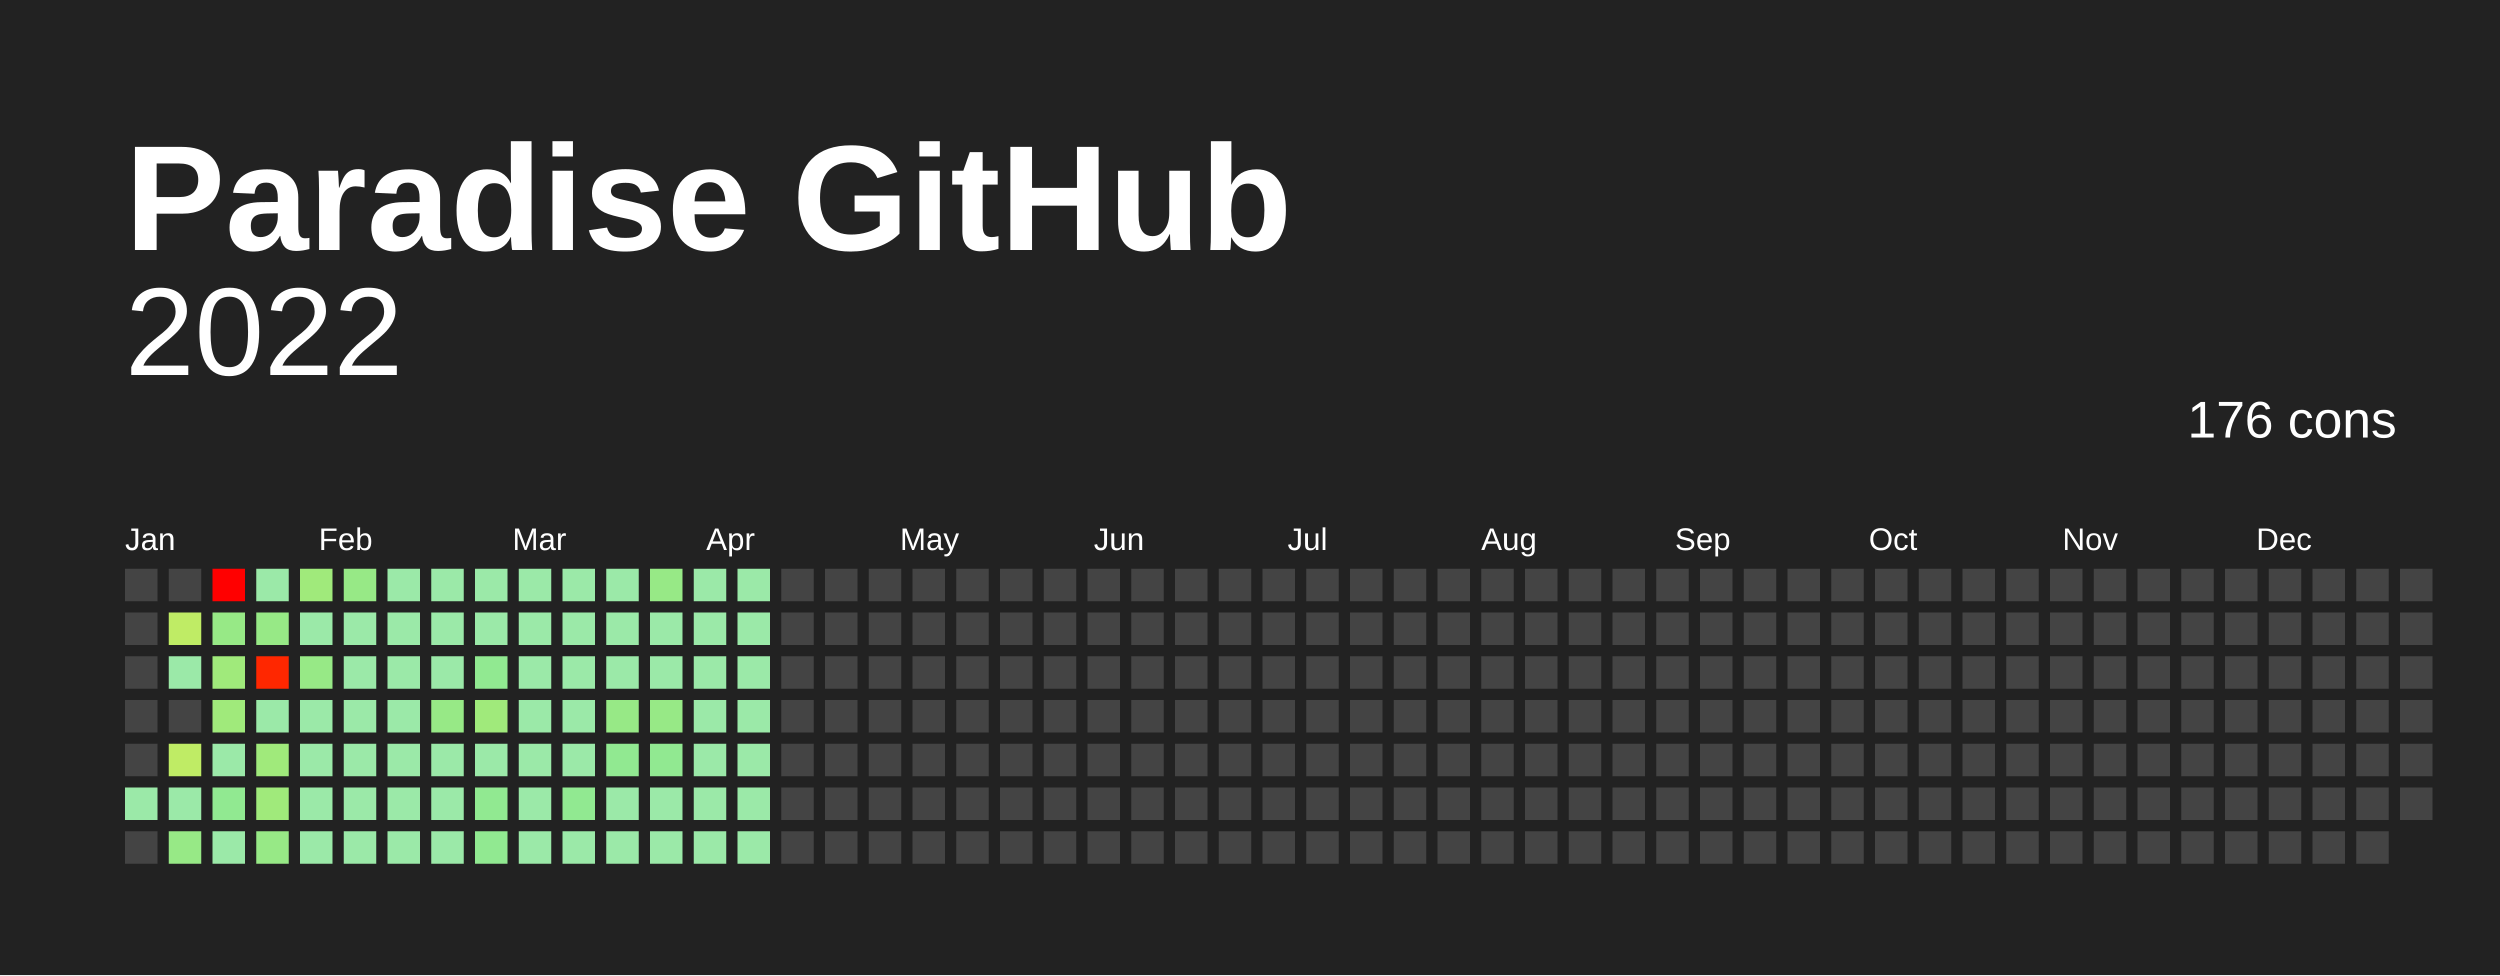
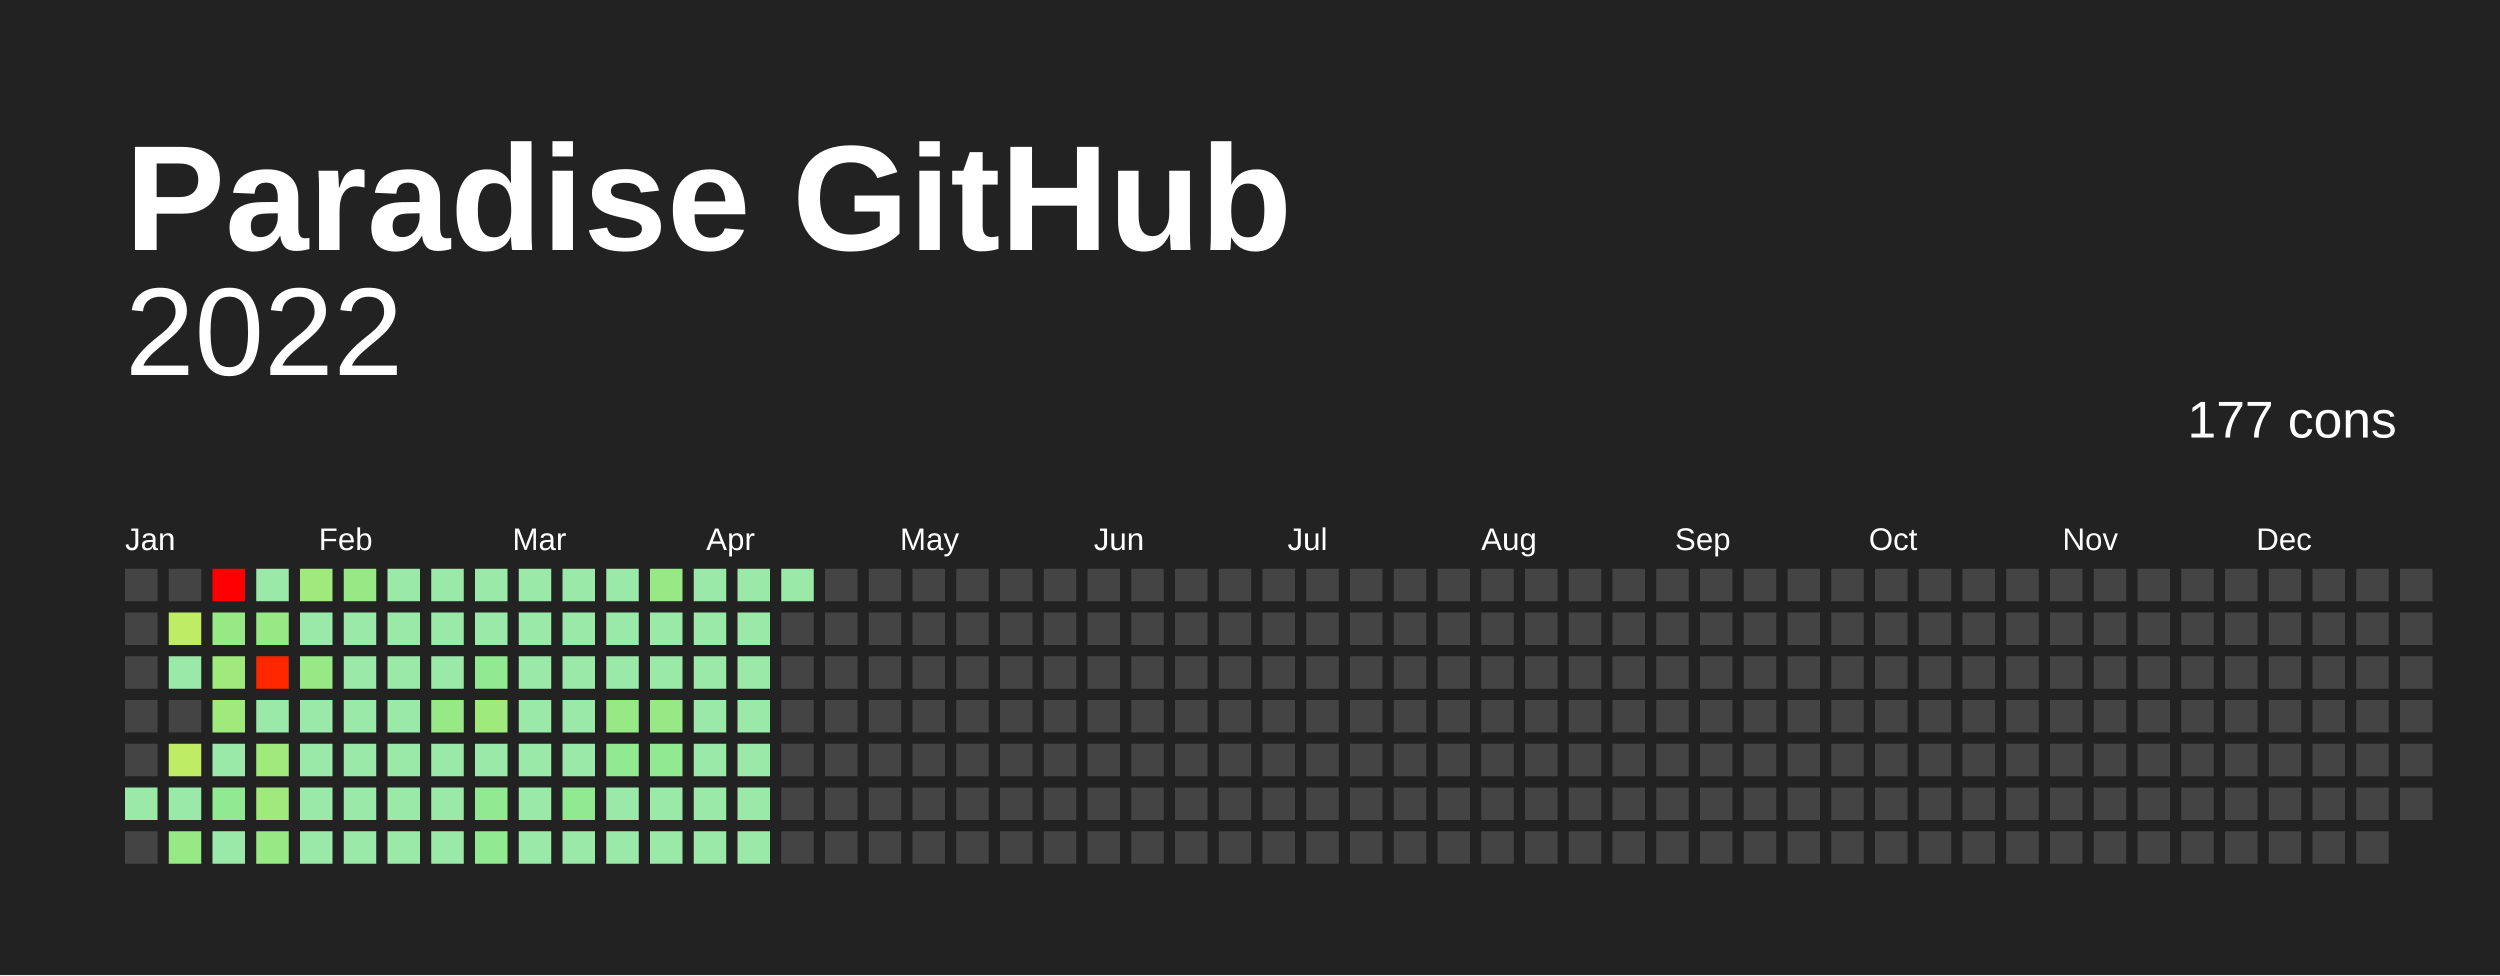
<svg xmlns="http://www.w3.org/2000/svg" baseProfile="full" height="78mm" version="1.1" viewBox="0,0,200,78" width="200mm">
  <defs />
  <rect fill="#222222" height="78" width="200" x="0" y="0" />
  <text fill="#FFFFFF" style="font-size:12px; font-family:Arial; font-weight:bold;" x="10" y="20">Paradise GitHub</text>
  <text alignment-baseline="hanging" fill="#FFFFFF" style="font-size:10.0px; font-family:Arial;" x="10" y="30">2022</text>
-   <text alignment-baseline="hanging" fill="#FFFFFF" style="font-size:4.125px; font-family:Arial;" x="175" y="35">176 cons</text>
+   <text alignment-baseline="hanging" fill="#FFFFFF" style="font-size:4.125px; font-family:Arial;" x="175" y="35">177 cons</text>
  <text fill="#FFFFFF" style="font-size:2.5px; font-family:Arial" x="10.0" y="44">Jan</text>
  <text fill="#FFFFFF" style="font-size:2.5px; font-family:Arial" x="25.5" y="44">Feb</text>
  <text fill="#FFFFFF" style="font-size:2.5px; font-family:Arial" x="41.0" y="44">Mar</text>
  <text fill="#FFFFFF" style="font-size:2.5px; font-family:Arial" x="56.5" y="44">Apr</text>
  <text fill="#FFFFFF" style="font-size:2.5px; font-family:Arial" x="72.0" y="44">May</text>
  <text fill="#FFFFFF" style="font-size:2.5px; font-family:Arial" x="87.5" y="44">Jun</text>
  <text fill="#FFFFFF" style="font-size:2.5px; font-family:Arial" x="103.0" y="44">Jul</text>
  <text fill="#FFFFFF" style="font-size:2.5px; font-family:Arial" x="118.5" y="44">Aug</text>
  <text fill="#FFFFFF" style="font-size:2.5px; font-family:Arial" x="134.0" y="44">Sep</text>
  <text fill="#FFFFFF" style="font-size:2.5px; font-family:Arial" x="149.5" y="44">Oct</text>
  <text fill="#FFFFFF" style="font-size:2.5px; font-family:Arial" x="165.0" y="44">Nov</text>
  <text fill="#FFFFFF" style="font-size:2.5px; font-family:Arial" x="180.5" y="44">Dec</text>
  <rect fill="#444444" height="2.6" width="2.6" x="10.0" y="45.5" />
  <rect fill="#444444" height="2.6" width="2.6" x="10.0" y="49.0" />
  <rect fill="#444444" height="2.6" width="2.6" x="10.0" y="52.5" />
  <rect fill="#444444" height="2.6" width="2.6" x="10.0" y="56.0" />
  <rect fill="#444444" height="2.6" width="2.6" x="10.0" y="59.5" />
  <rect fill="#9be9a8" height="2.6" width="2.6" x="10.0" y="63.0" />
  <rect fill="#444444" height="2.6" width="2.6" x="10.0" y="66.5" />
  <rect fill="#444444" height="2.6" width="2.6" x="13.5" y="45.5" />
  <rect fill="#bfec65" height="2.6" width="2.6" x="13.5" y="49.0" />
  <rect fill="#9be9a8" height="2.6" width="2.6" x="13.5" y="52.5" />
  <rect fill="#444444" height="2.6" width="2.6" x="13.5" y="56.0" />
  <rect fill="#bfec65" height="2.6" width="2.6" x="13.5" y="59.5" />
  <rect fill="#9be9a8" height="2.6" width="2.6" x="13.5" y="63.0" />
  <rect fill="#97e986" height="2.6" width="2.6" x="13.5" y="66.5" />
  <rect fill="red" height="2.6" width="2.6" x="17.0" y="45.5" />
  <rect fill="#97e986" height="2.6" width="2.6" x="17.0" y="49.0" />
  <rect fill="#a0ea7b" height="2.6" width="2.6" x="17.0" y="52.5" />
  <rect fill="#a0ea7b" height="2.6" width="2.6" x="17.0" y="56.0" />
  <rect fill="#9be9a8" height="2.6" width="2.6" x="17.0" y="59.5" />
  <rect fill="#91e991" height="2.6" width="2.6" x="17.0" y="63.0" />
  <rect fill="#9be9a8" height="2.6" width="2.6" x="17.0" y="66.5" />
  <rect fill="#9be9a8" height="2.6" width="2.6" x="20.5" y="45.5" />
  <rect fill="#97e986" height="2.6" width="2.6" x="20.5" y="49.0" />
  <rect fill="#ff2700" height="2.6" width="2.6" x="20.5" y="52.5" />
  <rect fill="#9be9a8" height="2.6" width="2.6" x="20.5" y="56.0" />
  <rect fill="#a0ea7b" height="2.6" width="2.6" x="20.5" y="59.5" />
  <rect fill="#a0ea7b" height="2.6" width="2.6" x="20.5" y="63.0" />
  <rect fill="#97e986" height="2.6" width="2.6" x="20.5" y="66.5" />
  <rect fill="#a0ea7b" height="2.6" width="2.6" x="24.0" y="45.5" />
  <rect fill="#9be9a8" height="2.6" width="2.6" x="24.0" y="49.0" />
  <rect fill="#97e986" height="2.6" width="2.6" x="24.0" y="52.5" />
  <rect fill="#9be9a8" height="2.6" width="2.6" x="24.0" y="56.0" />
  <rect fill="#9be9a8" height="2.6" width="2.6" x="24.0" y="59.5" />
  <rect fill="#9be9a8" height="2.6" width="2.6" x="24.0" y="63.0" />
  <rect fill="#9be9a8" height="2.6" width="2.6" x="24.0" y="66.5" />
  <rect fill="#97e986" height="2.6" width="2.6" x="27.5" y="45.5" />
  <rect fill="#9be9a8" height="2.6" width="2.6" x="27.5" y="49.0" />
  <rect fill="#9be9a8" height="2.6" width="2.6" x="27.5" y="52.5" />
  <rect fill="#9be9a8" height="2.6" width="2.6" x="27.5" y="56.0" />
  <rect fill="#9be9a8" height="2.6" width="2.6" x="27.5" y="59.5" />
  <rect fill="#9be9a8" height="2.6" width="2.6" x="27.5" y="63.0" />
  <rect fill="#9be9a8" height="2.6" width="2.6" x="27.5" y="66.5" />
  <rect fill="#9be9a8" height="2.6" width="2.6" x="31.0" y="45.5" />
  <rect fill="#9be9a8" height="2.6" width="2.6" x="31.0" y="49.0" />
  <rect fill="#9be9a8" height="2.6" width="2.6" x="31.0" y="52.5" />
  <rect fill="#9be9a8" height="2.6" width="2.6" x="31.0" y="56.0" />
  <rect fill="#9be9a8" height="2.6" width="2.6" x="31.0" y="59.5" />
  <rect fill="#9be9a8" height="2.6" width="2.6" x="31.0" y="63.0" />
  <rect fill="#9be9a8" height="2.6" width="2.6" x="31.0" y="66.5" />
  <rect fill="#9be9a8" height="2.6" width="2.6" x="34.5" y="45.5" />
  <rect fill="#9be9a8" height="2.6" width="2.6" x="34.5" y="49.0" />
  <rect fill="#9be9a8" height="2.6" width="2.6" x="34.5" y="52.5" />
  <rect fill="#97e986" height="2.6" width="2.6" x="34.5" y="56.0" />
  <rect fill="#9be9a8" height="2.6" width="2.6" x="34.5" y="59.5" />
  <rect fill="#9be9a8" height="2.6" width="2.6" x="34.5" y="63.0" />
  <rect fill="#9be9a8" height="2.6" width="2.6" x="34.5" y="66.5" />
  <rect fill="#9be9a8" height="2.6" width="2.6" x="38.0" y="45.5" />
  <rect fill="#9be9a8" height="2.6" width="2.6" x="38.0" y="49.0" />
  <rect fill="#91e991" height="2.6" width="2.6" x="38.0" y="52.5" />
  <rect fill="#a0ea7b" height="2.6" width="2.6" x="38.0" y="56.0" />
  <rect fill="#9be9a8" height="2.6" width="2.6" x="38.0" y="59.5" />
  <rect fill="#91e991" height="2.6" width="2.6" x="38.0" y="63.0" />
  <rect fill="#91e991" height="2.6" width="2.6" x="38.0" y="66.5" />
  <rect fill="#9be9a8" height="2.6" width="2.6" x="41.5" y="45.5" />
  <rect fill="#9be9a8" height="2.6" width="2.6" x="41.5" y="49.0" />
  <rect fill="#9be9a8" height="2.6" width="2.6" x="41.5" y="52.5" />
  <rect fill="#9be9a8" height="2.6" width="2.6" x="41.5" y="56.0" />
  <rect fill="#9be9a8" height="2.6" width="2.6" x="41.5" y="59.5" />
  <rect fill="#9be9a8" height="2.6" width="2.6" x="41.5" y="63.0" />
  <rect fill="#9be9a8" height="2.6" width="2.6" x="41.5" y="66.5" />
  <rect fill="#9be9a8" height="2.6" width="2.6" x="45.0" y="45.5" />
  <rect fill="#9be9a8" height="2.6" width="2.6" x="45.0" y="49.0" />
  <rect fill="#9be9a8" height="2.6" width="2.6" x="45.0" y="52.5" />
  <rect fill="#9be9a8" height="2.6" width="2.6" x="45.0" y="56.0" />
  <rect fill="#9be9a8" height="2.6" width="2.6" x="45.0" y="59.5" />
  <rect fill="#91e991" height="2.6" width="2.6" x="45.0" y="63.0" />
  <rect fill="#9be9a8" height="2.6" width="2.6" x="45.0" y="66.5" />
  <rect fill="#9be9a8" height="2.6" width="2.6" x="48.5" y="45.5" />
  <rect fill="#9be9a8" height="2.6" width="2.6" x="48.5" y="49.0" />
  <rect fill="#9be9a8" height="2.6" width="2.6" x="48.5" y="52.5" />
  <rect fill="#97e986" height="2.6" width="2.6" x="48.5" y="56.0" />
  <rect fill="#91e991" height="2.6" width="2.6" x="48.5" y="59.5" />
  <rect fill="#9be9a8" height="2.6" width="2.6" x="48.5" y="63.0" />
  <rect fill="#9be9a8" height="2.6" width="2.6" x="48.5" y="66.5" />
  <rect fill="#97e986" height="2.6" width="2.6" x="52.0" y="45.5" />
  <rect fill="#9be9a8" height="2.6" width="2.6" x="52.0" y="49.0" />
  <rect fill="#9be9a8" height="2.6" width="2.6" x="52.0" y="52.5" />
  <rect fill="#97e986" height="2.6" width="2.6" x="52.0" y="56.0" />
  <rect fill="#91e991" height="2.6" width="2.6" x="52.0" y="59.5" />
  <rect fill="#9be9a8" height="2.6" width="2.6" x="52.0" y="63.0" />
  <rect fill="#9be9a8" height="2.6" width="2.6" x="52.0" y="66.5" />
  <rect fill="#9be9a8" height="2.6" width="2.6" x="55.5" y="45.5" />
  <rect fill="#9be9a8" height="2.6" width="2.6" x="55.5" y="49.0" />
  <rect fill="#9be9a8" height="2.6" width="2.6" x="55.5" y="52.5" />
  <rect fill="#9be9a8" height="2.6" width="2.6" x="55.5" y="56.0" />
  <rect fill="#9be9a8" height="2.6" width="2.6" x="55.5" y="59.5" />
  <rect fill="#9be9a8" height="2.6" width="2.6" x="55.5" y="63.0" />
  <rect fill="#9be9a8" height="2.6" width="2.6" x="55.5" y="66.5" />
  <rect fill="#9be9a8" height="2.6" width="2.6" x="59.0" y="45.5" />
  <rect fill="#9be9a8" height="2.6" width="2.6" x="59.0" y="49.0" />
  <rect fill="#9be9a8" height="2.6" width="2.6" x="59.0" y="52.5" />
  <rect fill="#9be9a8" height="2.6" width="2.6" x="59.0" y="56.0" />
  <rect fill="#9be9a8" height="2.6" width="2.6" x="59.0" y="59.5" />
  <rect fill="#9be9a8" height="2.6" width="2.6" x="59.0" y="63.0" />
  <rect fill="#9be9a8" height="2.6" width="2.6" x="59.0" y="66.5" />
-   <rect fill="#444444" height="2.6" width="2.6" x="62.5" y="45.5" />
+   <rect fill="#9be9a8" height="2.6" width="2.6" x="62.5" y="45.5" />
  <rect fill="#444444" height="2.6" width="2.6" x="62.5" y="49.0" />
  <rect fill="#444444" height="2.6" width="2.6" x="62.5" y="52.5" />
  <rect fill="#444444" height="2.6" width="2.6" x="62.5" y="56.0" />
  <rect fill="#444444" height="2.6" width="2.6" x="62.5" y="59.5" />
  <rect fill="#444444" height="2.6" width="2.6" x="62.5" y="63.0" />
  <rect fill="#444444" height="2.6" width="2.6" x="62.5" y="66.5" />
  <rect fill="#444444" height="2.6" width="2.6" x="66.0" y="45.5" />
  <rect fill="#444444" height="2.6" width="2.6" x="66.0" y="49.0" />
  <rect fill="#444444" height="2.6" width="2.6" x="66.0" y="52.5" />
  <rect fill="#444444" height="2.6" width="2.6" x="66.0" y="56.0" />
  <rect fill="#444444" height="2.6" width="2.6" x="66.0" y="59.5" />
  <rect fill="#444444" height="2.6" width="2.6" x="66.0" y="63.0" />
  <rect fill="#444444" height="2.6" width="2.6" x="66.0" y="66.5" />
  <rect fill="#444444" height="2.6" width="2.6" x="69.5" y="45.5" />
  <rect fill="#444444" height="2.6" width="2.6" x="69.5" y="49.0" />
  <rect fill="#444444" height="2.6" width="2.6" x="69.5" y="52.5" />
  <rect fill="#444444" height="2.6" width="2.6" x="69.5" y="56.0" />
  <rect fill="#444444" height="2.6" width="2.6" x="69.5" y="59.5" />
  <rect fill="#444444" height="2.6" width="2.6" x="69.5" y="63.0" />
  <rect fill="#444444" height="2.6" width="2.6" x="69.5" y="66.5" />
  <rect fill="#444444" height="2.6" width="2.6" x="73.0" y="45.5" />
  <rect fill="#444444" height="2.6" width="2.6" x="73.0" y="49.0" />
  <rect fill="#444444" height="2.6" width="2.6" x="73.0" y="52.5" />
  <rect fill="#444444" height="2.6" width="2.6" x="73.0" y="56.0" />
  <rect fill="#444444" height="2.6" width="2.6" x="73.0" y="59.5" />
  <rect fill="#444444" height="2.6" width="2.6" x="73.0" y="63.0" />
  <rect fill="#444444" height="2.6" width="2.6" x="73.0" y="66.5" />
  <rect fill="#444444" height="2.6" width="2.6" x="76.5" y="45.5" />
  <rect fill="#444444" height="2.6" width="2.6" x="76.5" y="49.0" />
  <rect fill="#444444" height="2.6" width="2.6" x="76.5" y="52.5" />
  <rect fill="#444444" height="2.6" width="2.6" x="76.5" y="56.0" />
  <rect fill="#444444" height="2.6" width="2.6" x="76.5" y="59.5" />
  <rect fill="#444444" height="2.6" width="2.6" x="76.5" y="63.0" />
  <rect fill="#444444" height="2.6" width="2.6" x="76.5" y="66.5" />
  <rect fill="#444444" height="2.6" width="2.6" x="80.0" y="45.5" />
  <rect fill="#444444" height="2.6" width="2.6" x="80.0" y="49.0" />
  <rect fill="#444444" height="2.6" width="2.6" x="80.0" y="52.5" />
  <rect fill="#444444" height="2.6" width="2.6" x="80.0" y="56.0" />
  <rect fill="#444444" height="2.6" width="2.6" x="80.0" y="59.5" />
  <rect fill="#444444" height="2.6" width="2.6" x="80.0" y="63.0" />
  <rect fill="#444444" height="2.6" width="2.6" x="80.0" y="66.5" />
  <rect fill="#444444" height="2.6" width="2.6" x="83.5" y="45.5" />
  <rect fill="#444444" height="2.6" width="2.6" x="83.5" y="49.0" />
  <rect fill="#444444" height="2.6" width="2.6" x="83.5" y="52.5" />
  <rect fill="#444444" height="2.6" width="2.6" x="83.5" y="56.0" />
  <rect fill="#444444" height="2.6" width="2.6" x="83.5" y="59.5" />
  <rect fill="#444444" height="2.6" width="2.6" x="83.5" y="63.0" />
  <rect fill="#444444" height="2.6" width="2.6" x="83.5" y="66.5" />
  <rect fill="#444444" height="2.6" width="2.6" x="87.0" y="45.5" />
  <rect fill="#444444" height="2.6" width="2.6" x="87.0" y="49.0" />
  <rect fill="#444444" height="2.6" width="2.6" x="87.0" y="52.5" />
  <rect fill="#444444" height="2.6" width="2.6" x="87.0" y="56.0" />
  <rect fill="#444444" height="2.6" width="2.6" x="87.0" y="59.5" />
  <rect fill="#444444" height="2.6" width="2.6" x="87.0" y="63.0" />
  <rect fill="#444444" height="2.6" width="2.6" x="87.0" y="66.5" />
  <rect fill="#444444" height="2.6" width="2.6" x="90.5" y="45.5" />
  <rect fill="#444444" height="2.6" width="2.6" x="90.5" y="49.0" />
  <rect fill="#444444" height="2.6" width="2.6" x="90.5" y="52.5" />
  <rect fill="#444444" height="2.6" width="2.6" x="90.5" y="56.0" />
  <rect fill="#444444" height="2.6" width="2.6" x="90.5" y="59.5" />
  <rect fill="#444444" height="2.6" width="2.6" x="90.5" y="63.0" />
  <rect fill="#444444" height="2.6" width="2.6" x="90.5" y="66.5" />
  <rect fill="#444444" height="2.6" width="2.6" x="94.0" y="45.5" />
  <rect fill="#444444" height="2.6" width="2.6" x="94.0" y="49.0" />
  <rect fill="#444444" height="2.6" width="2.6" x="94.0" y="52.5" />
  <rect fill="#444444" height="2.6" width="2.6" x="94.0" y="56.0" />
  <rect fill="#444444" height="2.6" width="2.6" x="94.0" y="59.5" />
  <rect fill="#444444" height="2.6" width="2.6" x="94.0" y="63.0" />
  <rect fill="#444444" height="2.6" width="2.6" x="94.0" y="66.5" />
  <rect fill="#444444" height="2.6" width="2.6" x="97.5" y="45.5" />
  <rect fill="#444444" height="2.6" width="2.6" x="97.5" y="49.0" />
  <rect fill="#444444" height="2.6" width="2.6" x="97.5" y="52.5" />
  <rect fill="#444444" height="2.6" width="2.6" x="97.5" y="56.0" />
  <rect fill="#444444" height="2.6" width="2.6" x="97.5" y="59.5" />
  <rect fill="#444444" height="2.6" width="2.6" x="97.5" y="63.0" />
  <rect fill="#444444" height="2.6" width="2.6" x="97.5" y="66.5" />
  <rect fill="#444444" height="2.6" width="2.6" x="101.0" y="45.5" />
  <rect fill="#444444" height="2.6" width="2.6" x="101.0" y="49.0" />
  <rect fill="#444444" height="2.6" width="2.6" x="101.0" y="52.5" />
  <rect fill="#444444" height="2.6" width="2.6" x="101.0" y="56.0" />
  <rect fill="#444444" height="2.6" width="2.6" x="101.0" y="59.5" />
  <rect fill="#444444" height="2.6" width="2.6" x="101.0" y="63.0" />
  <rect fill="#444444" height="2.6" width="2.6" x="101.0" y="66.5" />
  <rect fill="#444444" height="2.6" width="2.6" x="104.5" y="45.5" />
  <rect fill="#444444" height="2.6" width="2.6" x="104.5" y="49.0" />
  <rect fill="#444444" height="2.6" width="2.6" x="104.5" y="52.5" />
  <rect fill="#444444" height="2.6" width="2.6" x="104.5" y="56.0" />
  <rect fill="#444444" height="2.6" width="2.6" x="104.5" y="59.5" />
  <rect fill="#444444" height="2.6" width="2.6" x="104.5" y="63.0" />
  <rect fill="#444444" height="2.6" width="2.6" x="104.5" y="66.5" />
  <rect fill="#444444" height="2.6" width="2.6" x="108.0" y="45.5" />
  <rect fill="#444444" height="2.6" width="2.6" x="108.0" y="49.0" />
  <rect fill="#444444" height="2.6" width="2.6" x="108.0" y="52.5" />
  <rect fill="#444444" height="2.6" width="2.6" x="108.0" y="56.0" />
  <rect fill="#444444" height="2.6" width="2.6" x="108.0" y="59.5" />
  <rect fill="#444444" height="2.6" width="2.6" x="108.0" y="63.0" />
  <rect fill="#444444" height="2.6" width="2.6" x="108.0" y="66.5" />
  <rect fill="#444444" height="2.6" width="2.6" x="111.5" y="45.5" />
  <rect fill="#444444" height="2.6" width="2.6" x="111.5" y="49.0" />
  <rect fill="#444444" height="2.6" width="2.6" x="111.5" y="52.5" />
  <rect fill="#444444" height="2.6" width="2.6" x="111.5" y="56.0" />
  <rect fill="#444444" height="2.6" width="2.6" x="111.5" y="59.5" />
  <rect fill="#444444" height="2.6" width="2.6" x="111.5" y="63.0" />
  <rect fill="#444444" height="2.6" width="2.6" x="111.5" y="66.5" />
  <rect fill="#444444" height="2.6" width="2.6" x="115.0" y="45.5" />
  <rect fill="#444444" height="2.6" width="2.6" x="115.0" y="49.0" />
  <rect fill="#444444" height="2.6" width="2.6" x="115.0" y="52.5" />
  <rect fill="#444444" height="2.6" width="2.6" x="115.0" y="56.0" />
  <rect fill="#444444" height="2.6" width="2.6" x="115.0" y="59.5" />
  <rect fill="#444444" height="2.6" width="2.6" x="115.0" y="63.0" />
  <rect fill="#444444" height="2.6" width="2.6" x="115.0" y="66.5" />
  <rect fill="#444444" height="2.6" width="2.6" x="118.5" y="45.5" />
  <rect fill="#444444" height="2.6" width="2.6" x="118.5" y="49.0" />
  <rect fill="#444444" height="2.6" width="2.6" x="118.5" y="52.5" />
  <rect fill="#444444" height="2.6" width="2.6" x="118.5" y="56.0" />
  <rect fill="#444444" height="2.6" width="2.6" x="118.5" y="59.5" />
  <rect fill="#444444" height="2.6" width="2.6" x="118.5" y="63.0" />
  <rect fill="#444444" height="2.6" width="2.6" x="118.5" y="66.5" />
  <rect fill="#444444" height="2.6" width="2.6" x="122.0" y="45.5" />
  <rect fill="#444444" height="2.6" width="2.6" x="122.0" y="49.0" />
  <rect fill="#444444" height="2.6" width="2.6" x="122.0" y="52.5" />
  <rect fill="#444444" height="2.6" width="2.6" x="122.0" y="56.0" />
  <rect fill="#444444" height="2.6" width="2.6" x="122.0" y="59.5" />
  <rect fill="#444444" height="2.6" width="2.6" x="122.0" y="63.0" />
  <rect fill="#444444" height="2.6" width="2.6" x="122.0" y="66.5" />
  <rect fill="#444444" height="2.6" width="2.6" x="125.5" y="45.5" />
  <rect fill="#444444" height="2.6" width="2.6" x="125.5" y="49.0" />
  <rect fill="#444444" height="2.6" width="2.6" x="125.5" y="52.5" />
  <rect fill="#444444" height="2.6" width="2.6" x="125.5" y="56.0" />
  <rect fill="#444444" height="2.6" width="2.6" x="125.5" y="59.5" />
  <rect fill="#444444" height="2.6" width="2.6" x="125.5" y="63.0" />
  <rect fill="#444444" height="2.6" width="2.6" x="125.5" y="66.5" />
  <rect fill="#444444" height="2.6" width="2.6" x="129.0" y="45.5" />
  <rect fill="#444444" height="2.6" width="2.6" x="129.0" y="49.0" />
  <rect fill="#444444" height="2.6" width="2.6" x="129.0" y="52.5" />
  <rect fill="#444444" height="2.6" width="2.6" x="129.0" y="56.0" />
  <rect fill="#444444" height="2.6" width="2.6" x="129.0" y="59.5" />
  <rect fill="#444444" height="2.6" width="2.6" x="129.0" y="63.0" />
  <rect fill="#444444" height="2.6" width="2.6" x="129.0" y="66.5" />
  <rect fill="#444444" height="2.6" width="2.6" x="132.5" y="45.5" />
  <rect fill="#444444" height="2.6" width="2.6" x="132.5" y="49.0" />
  <rect fill="#444444" height="2.6" width="2.6" x="132.5" y="52.5" />
  <rect fill="#444444" height="2.6" width="2.6" x="132.5" y="56.0" />
  <rect fill="#444444" height="2.6" width="2.6" x="132.5" y="59.5" />
  <rect fill="#444444" height="2.6" width="2.6" x="132.5" y="63.0" />
  <rect fill="#444444" height="2.6" width="2.6" x="132.5" y="66.5" />
  <rect fill="#444444" height="2.6" width="2.6" x="136.0" y="45.5" />
  <rect fill="#444444" height="2.6" width="2.6" x="136.0" y="49.0" />
  <rect fill="#444444" height="2.6" width="2.6" x="136.0" y="52.5" />
  <rect fill="#444444" height="2.6" width="2.6" x="136.0" y="56.0" />
  <rect fill="#444444" height="2.6" width="2.6" x="136.0" y="59.5" />
  <rect fill="#444444" height="2.6" width="2.6" x="136.0" y="63.0" />
  <rect fill="#444444" height="2.6" width="2.6" x="136.0" y="66.5" />
  <rect fill="#444444" height="2.6" width="2.6" x="139.5" y="45.5" />
  <rect fill="#444444" height="2.6" width="2.6" x="139.5" y="49.0" />
  <rect fill="#444444" height="2.6" width="2.6" x="139.5" y="52.5" />
  <rect fill="#444444" height="2.6" width="2.6" x="139.5" y="56.0" />
  <rect fill="#444444" height="2.6" width="2.6" x="139.5" y="59.5" />
  <rect fill="#444444" height="2.6" width="2.6" x="139.5" y="63.0" />
  <rect fill="#444444" height="2.6" width="2.6" x="139.5" y="66.5" />
  <rect fill="#444444" height="2.6" width="2.6" x="143.0" y="45.5" />
  <rect fill="#444444" height="2.6" width="2.6" x="143.0" y="49.0" />
  <rect fill="#444444" height="2.6" width="2.6" x="143.0" y="52.5" />
  <rect fill="#444444" height="2.6" width="2.6" x="143.0" y="56.0" />
  <rect fill="#444444" height="2.6" width="2.6" x="143.0" y="59.5" />
  <rect fill="#444444" height="2.6" width="2.6" x="143.0" y="63.0" />
  <rect fill="#444444" height="2.6" width="2.6" x="143.0" y="66.5" />
  <rect fill="#444444" height="2.6" width="2.6" x="146.5" y="45.5" />
  <rect fill="#444444" height="2.6" width="2.6" x="146.5" y="49.0" />
  <rect fill="#444444" height="2.6" width="2.6" x="146.5" y="52.5" />
  <rect fill="#444444" height="2.6" width="2.6" x="146.5" y="56.0" />
  <rect fill="#444444" height="2.6" width="2.6" x="146.5" y="59.5" />
  <rect fill="#444444" height="2.6" width="2.6" x="146.5" y="63.0" />
  <rect fill="#444444" height="2.6" width="2.6" x="146.5" y="66.5" />
  <rect fill="#444444" height="2.6" width="2.6" x="150.0" y="45.5" />
  <rect fill="#444444" height="2.6" width="2.6" x="150.0" y="49.0" />
  <rect fill="#444444" height="2.6" width="2.6" x="150.0" y="52.5" />
  <rect fill="#444444" height="2.6" width="2.6" x="150.0" y="56.0" />
  <rect fill="#444444" height="2.6" width="2.6" x="150.0" y="59.5" />
  <rect fill="#444444" height="2.6" width="2.6" x="150.0" y="63.0" />
  <rect fill="#444444" height="2.6" width="2.6" x="150.0" y="66.5" />
  <rect fill="#444444" height="2.6" width="2.6" x="153.5" y="45.5" />
  <rect fill="#444444" height="2.6" width="2.6" x="153.5" y="49.0" />
  <rect fill="#444444" height="2.6" width="2.6" x="153.5" y="52.5" />
  <rect fill="#444444" height="2.6" width="2.6" x="153.5" y="56.0" />
  <rect fill="#444444" height="2.6" width="2.6" x="153.5" y="59.5" />
  <rect fill="#444444" height="2.6" width="2.6" x="153.5" y="63.0" />
  <rect fill="#444444" height="2.6" width="2.6" x="153.5" y="66.5" />
  <rect fill="#444444" height="2.6" width="2.6" x="157.0" y="45.5" />
  <rect fill="#444444" height="2.6" width="2.6" x="157.0" y="49.0" />
  <rect fill="#444444" height="2.6" width="2.6" x="157.0" y="52.5" />
  <rect fill="#444444" height="2.6" width="2.6" x="157.0" y="56.0" />
  <rect fill="#444444" height="2.6" width="2.6" x="157.0" y="59.5" />
  <rect fill="#444444" height="2.6" width="2.6" x="157.0" y="63.0" />
  <rect fill="#444444" height="2.6" width="2.6" x="157.0" y="66.5" />
  <rect fill="#444444" height="2.6" width="2.6" x="160.5" y="45.5" />
  <rect fill="#444444" height="2.6" width="2.6" x="160.5" y="49.0" />
  <rect fill="#444444" height="2.6" width="2.6" x="160.5" y="52.5" />
  <rect fill="#444444" height="2.6" width="2.6" x="160.5" y="56.0" />
  <rect fill="#444444" height="2.6" width="2.6" x="160.5" y="59.5" />
  <rect fill="#444444" height="2.6" width="2.6" x="160.5" y="63.0" />
  <rect fill="#444444" height="2.6" width="2.6" x="160.5" y="66.5" />
  <rect fill="#444444" height="2.6" width="2.6" x="164.0" y="45.5" />
  <rect fill="#444444" height="2.6" width="2.6" x="164.0" y="49.0" />
  <rect fill="#444444" height="2.6" width="2.6" x="164.0" y="52.5" />
  <rect fill="#444444" height="2.6" width="2.6" x="164.0" y="56.0" />
  <rect fill="#444444" height="2.6" width="2.6" x="164.0" y="59.5" />
  <rect fill="#444444" height="2.6" width="2.6" x="164.0" y="63.0" />
  <rect fill="#444444" height="2.6" width="2.6" x="164.0" y="66.5" />
  <rect fill="#444444" height="2.6" width="2.6" x="167.5" y="45.5" />
  <rect fill="#444444" height="2.6" width="2.6" x="167.5" y="49.0" />
  <rect fill="#444444" height="2.6" width="2.6" x="167.5" y="52.5" />
  <rect fill="#444444" height="2.6" width="2.6" x="167.5" y="56.0" />
  <rect fill="#444444" height="2.6" width="2.6" x="167.5" y="59.5" />
  <rect fill="#444444" height="2.6" width="2.6" x="167.5" y="63.0" />
  <rect fill="#444444" height="2.6" width="2.6" x="167.5" y="66.5" />
  <rect fill="#444444" height="2.6" width="2.6" x="171.0" y="45.5" />
  <rect fill="#444444" height="2.6" width="2.6" x="171.0" y="49.0" />
  <rect fill="#444444" height="2.6" width="2.6" x="171.0" y="52.5" />
  <rect fill="#444444" height="2.6" width="2.6" x="171.0" y="56.0" />
  <rect fill="#444444" height="2.6" width="2.6" x="171.0" y="59.5" />
  <rect fill="#444444" height="2.6" width="2.6" x="171.0" y="63.0" />
  <rect fill="#444444" height="2.6" width="2.6" x="171.0" y="66.5" />
  <rect fill="#444444" height="2.6" width="2.6" x="174.5" y="45.5" />
  <rect fill="#444444" height="2.6" width="2.6" x="174.5" y="49.0" />
  <rect fill="#444444" height="2.6" width="2.6" x="174.5" y="52.5" />
  <rect fill="#444444" height="2.6" width="2.6" x="174.5" y="56.0" />
  <rect fill="#444444" height="2.6" width="2.6" x="174.5" y="59.5" />
  <rect fill="#444444" height="2.6" width="2.6" x="174.5" y="63.0" />
  <rect fill="#444444" height="2.6" width="2.6" x="174.5" y="66.5" />
  <rect fill="#444444" height="2.6" width="2.6" x="178.0" y="45.5" />
  <rect fill="#444444" height="2.6" width="2.6" x="178.0" y="49.0" />
  <rect fill="#444444" height="2.6" width="2.6" x="178.0" y="52.5" />
  <rect fill="#444444" height="2.6" width="2.6" x="178.0" y="56.0" />
  <rect fill="#444444" height="2.6" width="2.6" x="178.0" y="59.5" />
  <rect fill="#444444" height="2.6" width="2.6" x="178.0" y="63.0" />
  <rect fill="#444444" height="2.6" width="2.6" x="178.0" y="66.5" />
  <rect fill="#444444" height="2.6" width="2.6" x="181.5" y="45.5" />
  <rect fill="#444444" height="2.6" width="2.6" x="181.5" y="49.0" />
  <rect fill="#444444" height="2.6" width="2.6" x="181.5" y="52.5" />
  <rect fill="#444444" height="2.6" width="2.6" x="181.5" y="56.0" />
  <rect fill="#444444" height="2.6" width="2.6" x="181.5" y="59.5" />
  <rect fill="#444444" height="2.6" width="2.6" x="181.5" y="63.0" />
  <rect fill="#444444" height="2.6" width="2.6" x="181.5" y="66.5" />
  <rect fill="#444444" height="2.6" width="2.6" x="185.0" y="45.5" />
  <rect fill="#444444" height="2.6" width="2.6" x="185.0" y="49.0" />
  <rect fill="#444444" height="2.6" width="2.6" x="185.0" y="52.5" />
  <rect fill="#444444" height="2.6" width="2.6" x="185.0" y="56.0" />
  <rect fill="#444444" height="2.6" width="2.6" x="185.0" y="59.5" />
  <rect fill="#444444" height="2.6" width="2.6" x="185.0" y="63.0" />
  <rect fill="#444444" height="2.6" width="2.6" x="185.0" y="66.5" />
  <rect fill="#444444" height="2.6" width="2.6" x="188.5" y="45.5" />
  <rect fill="#444444" height="2.6" width="2.6" x="188.5" y="49.0" />
  <rect fill="#444444" height="2.6" width="2.6" x="188.5" y="52.5" />
  <rect fill="#444444" height="2.6" width="2.6" x="188.5" y="56.0" />
  <rect fill="#444444" height="2.6" width="2.6" x="188.5" y="59.5" />
  <rect fill="#444444" height="2.6" width="2.6" x="188.5" y="63.0" />
  <rect fill="#444444" height="2.6" width="2.6" x="188.5" y="66.5" />
  <rect fill="#444444" height="2.6" width="2.6" x="192.0" y="45.5" />
  <rect fill="#444444" height="2.6" width="2.6" x="192.0" y="49.0" />
  <rect fill="#444444" height="2.6" width="2.6" x="192.0" y="52.5" />
  <rect fill="#444444" height="2.6" width="2.6" x="192.0" y="56.0" />
  <rect fill="#444444" height="2.6" width="2.6" x="192.0" y="59.5" />
  <rect fill="#444444" height="2.6" width="2.6" x="192.0" y="63.0" />
</svg>
